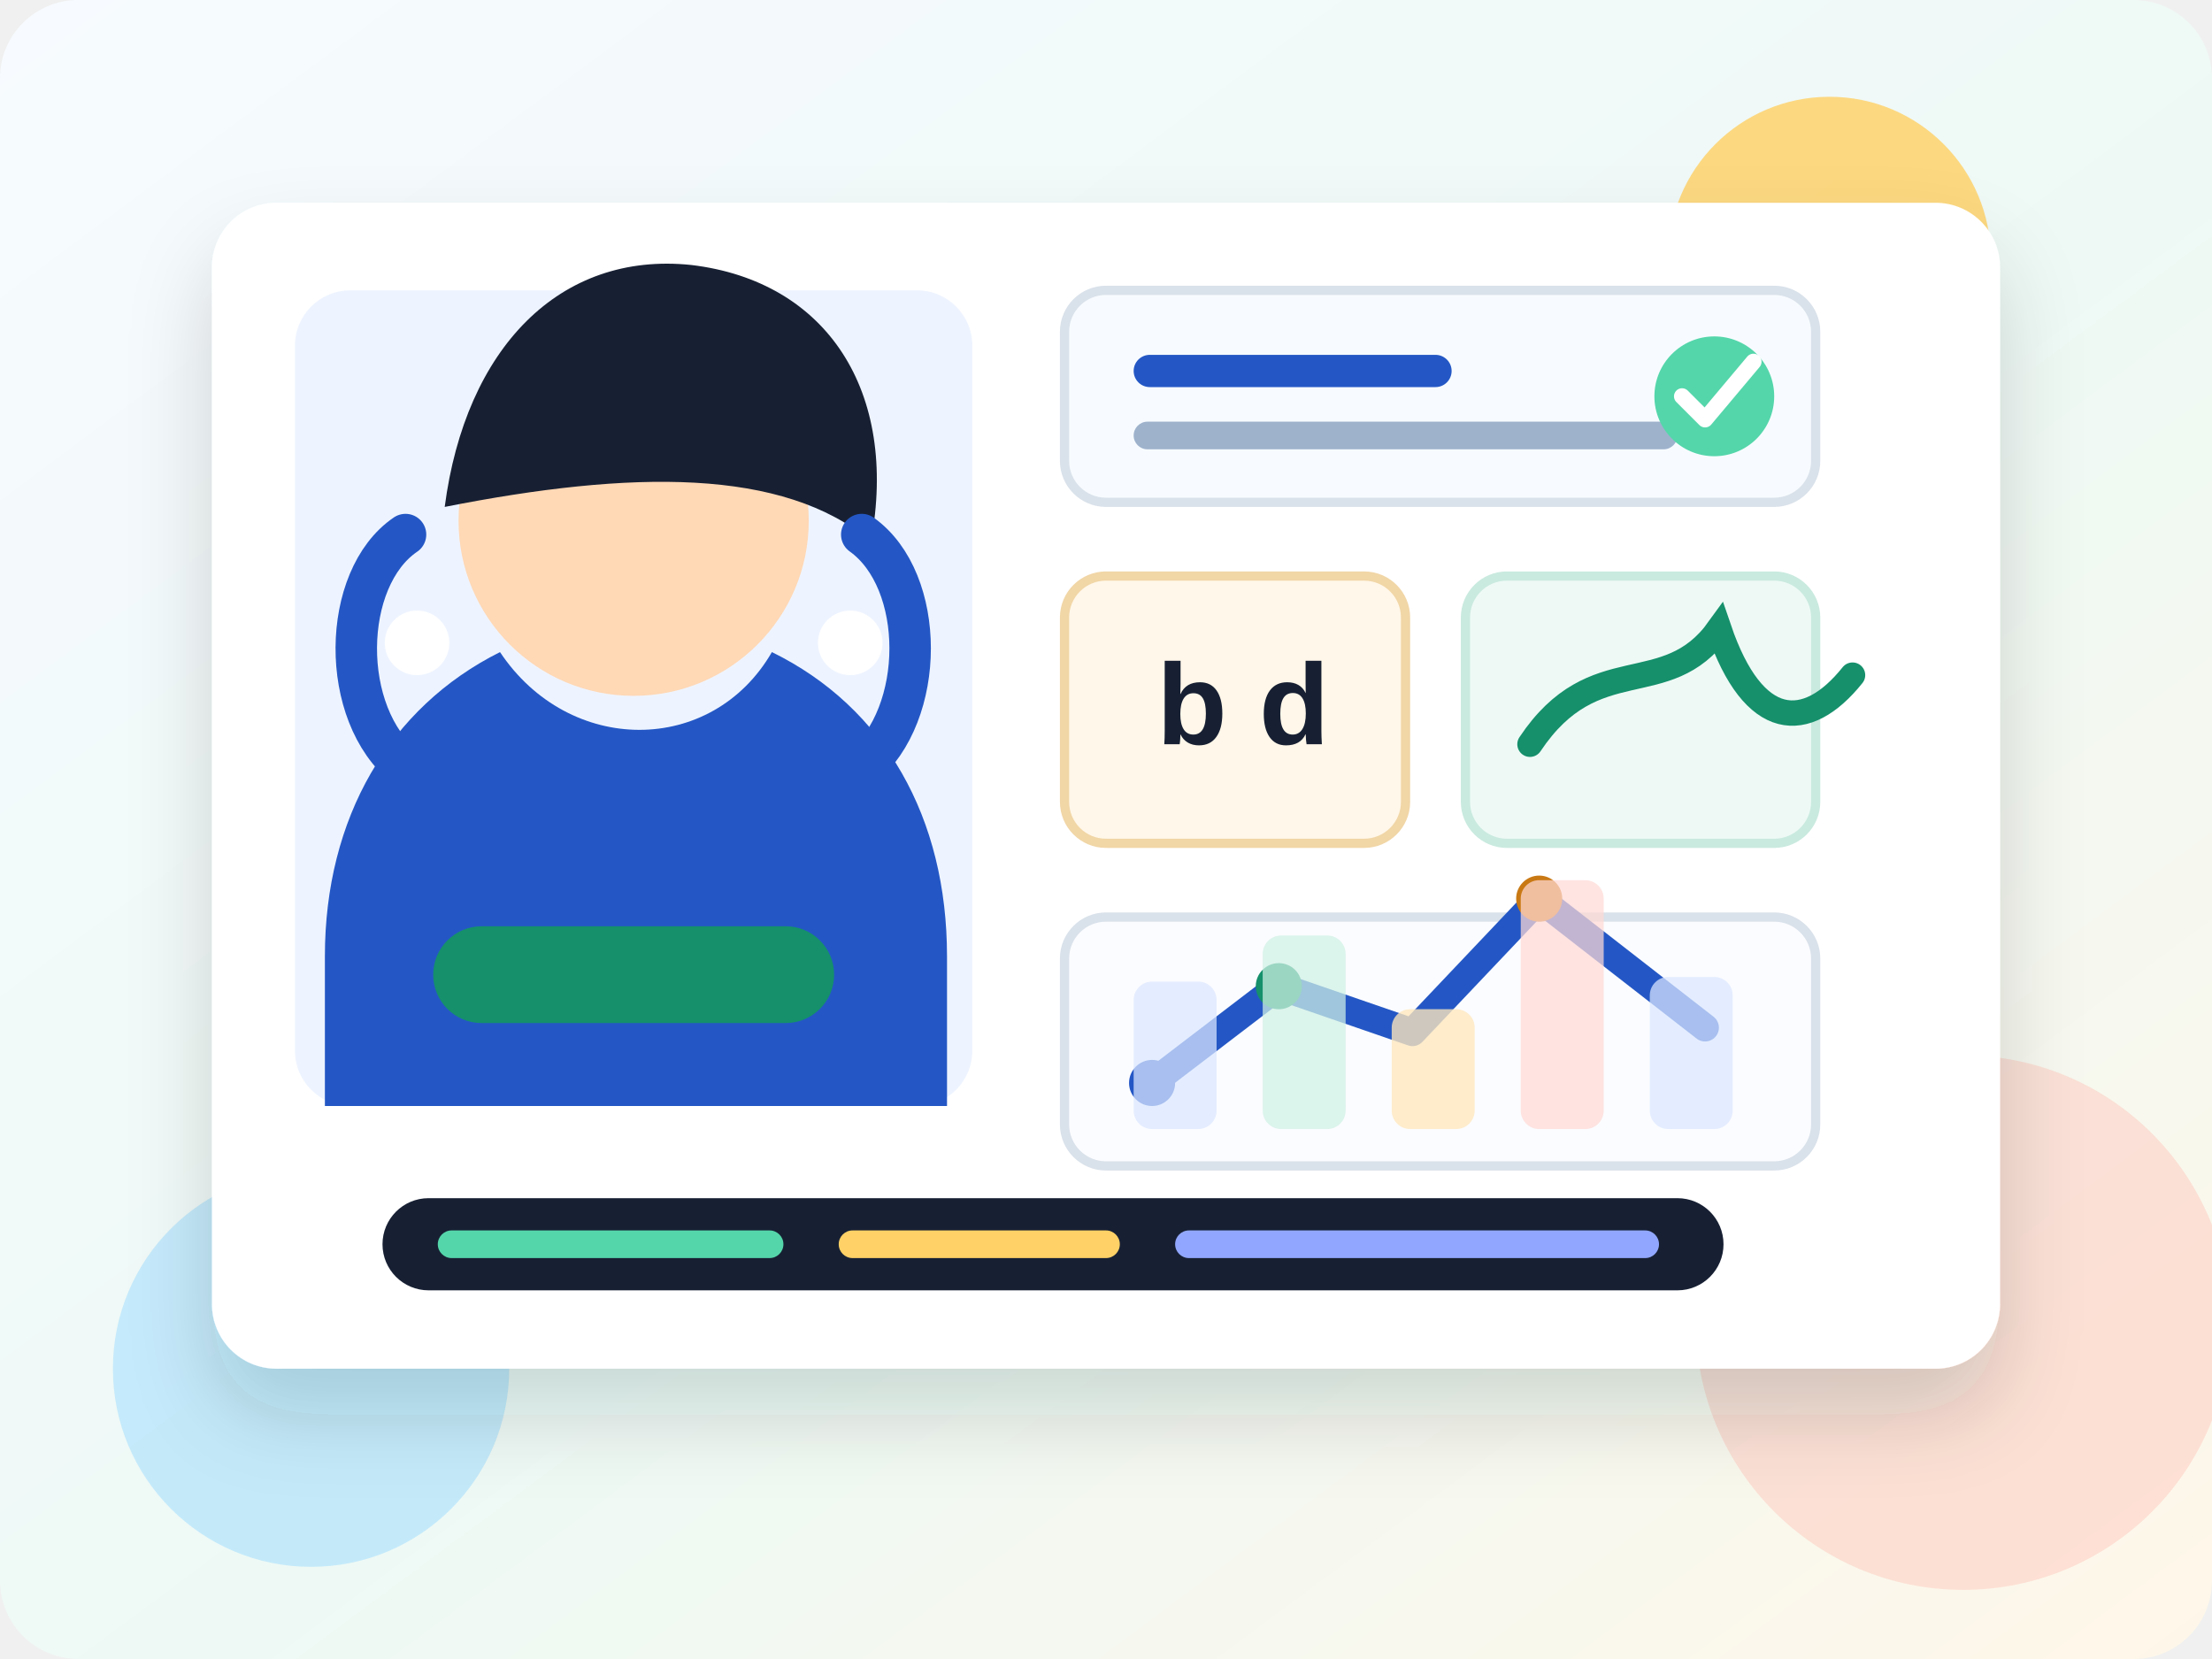
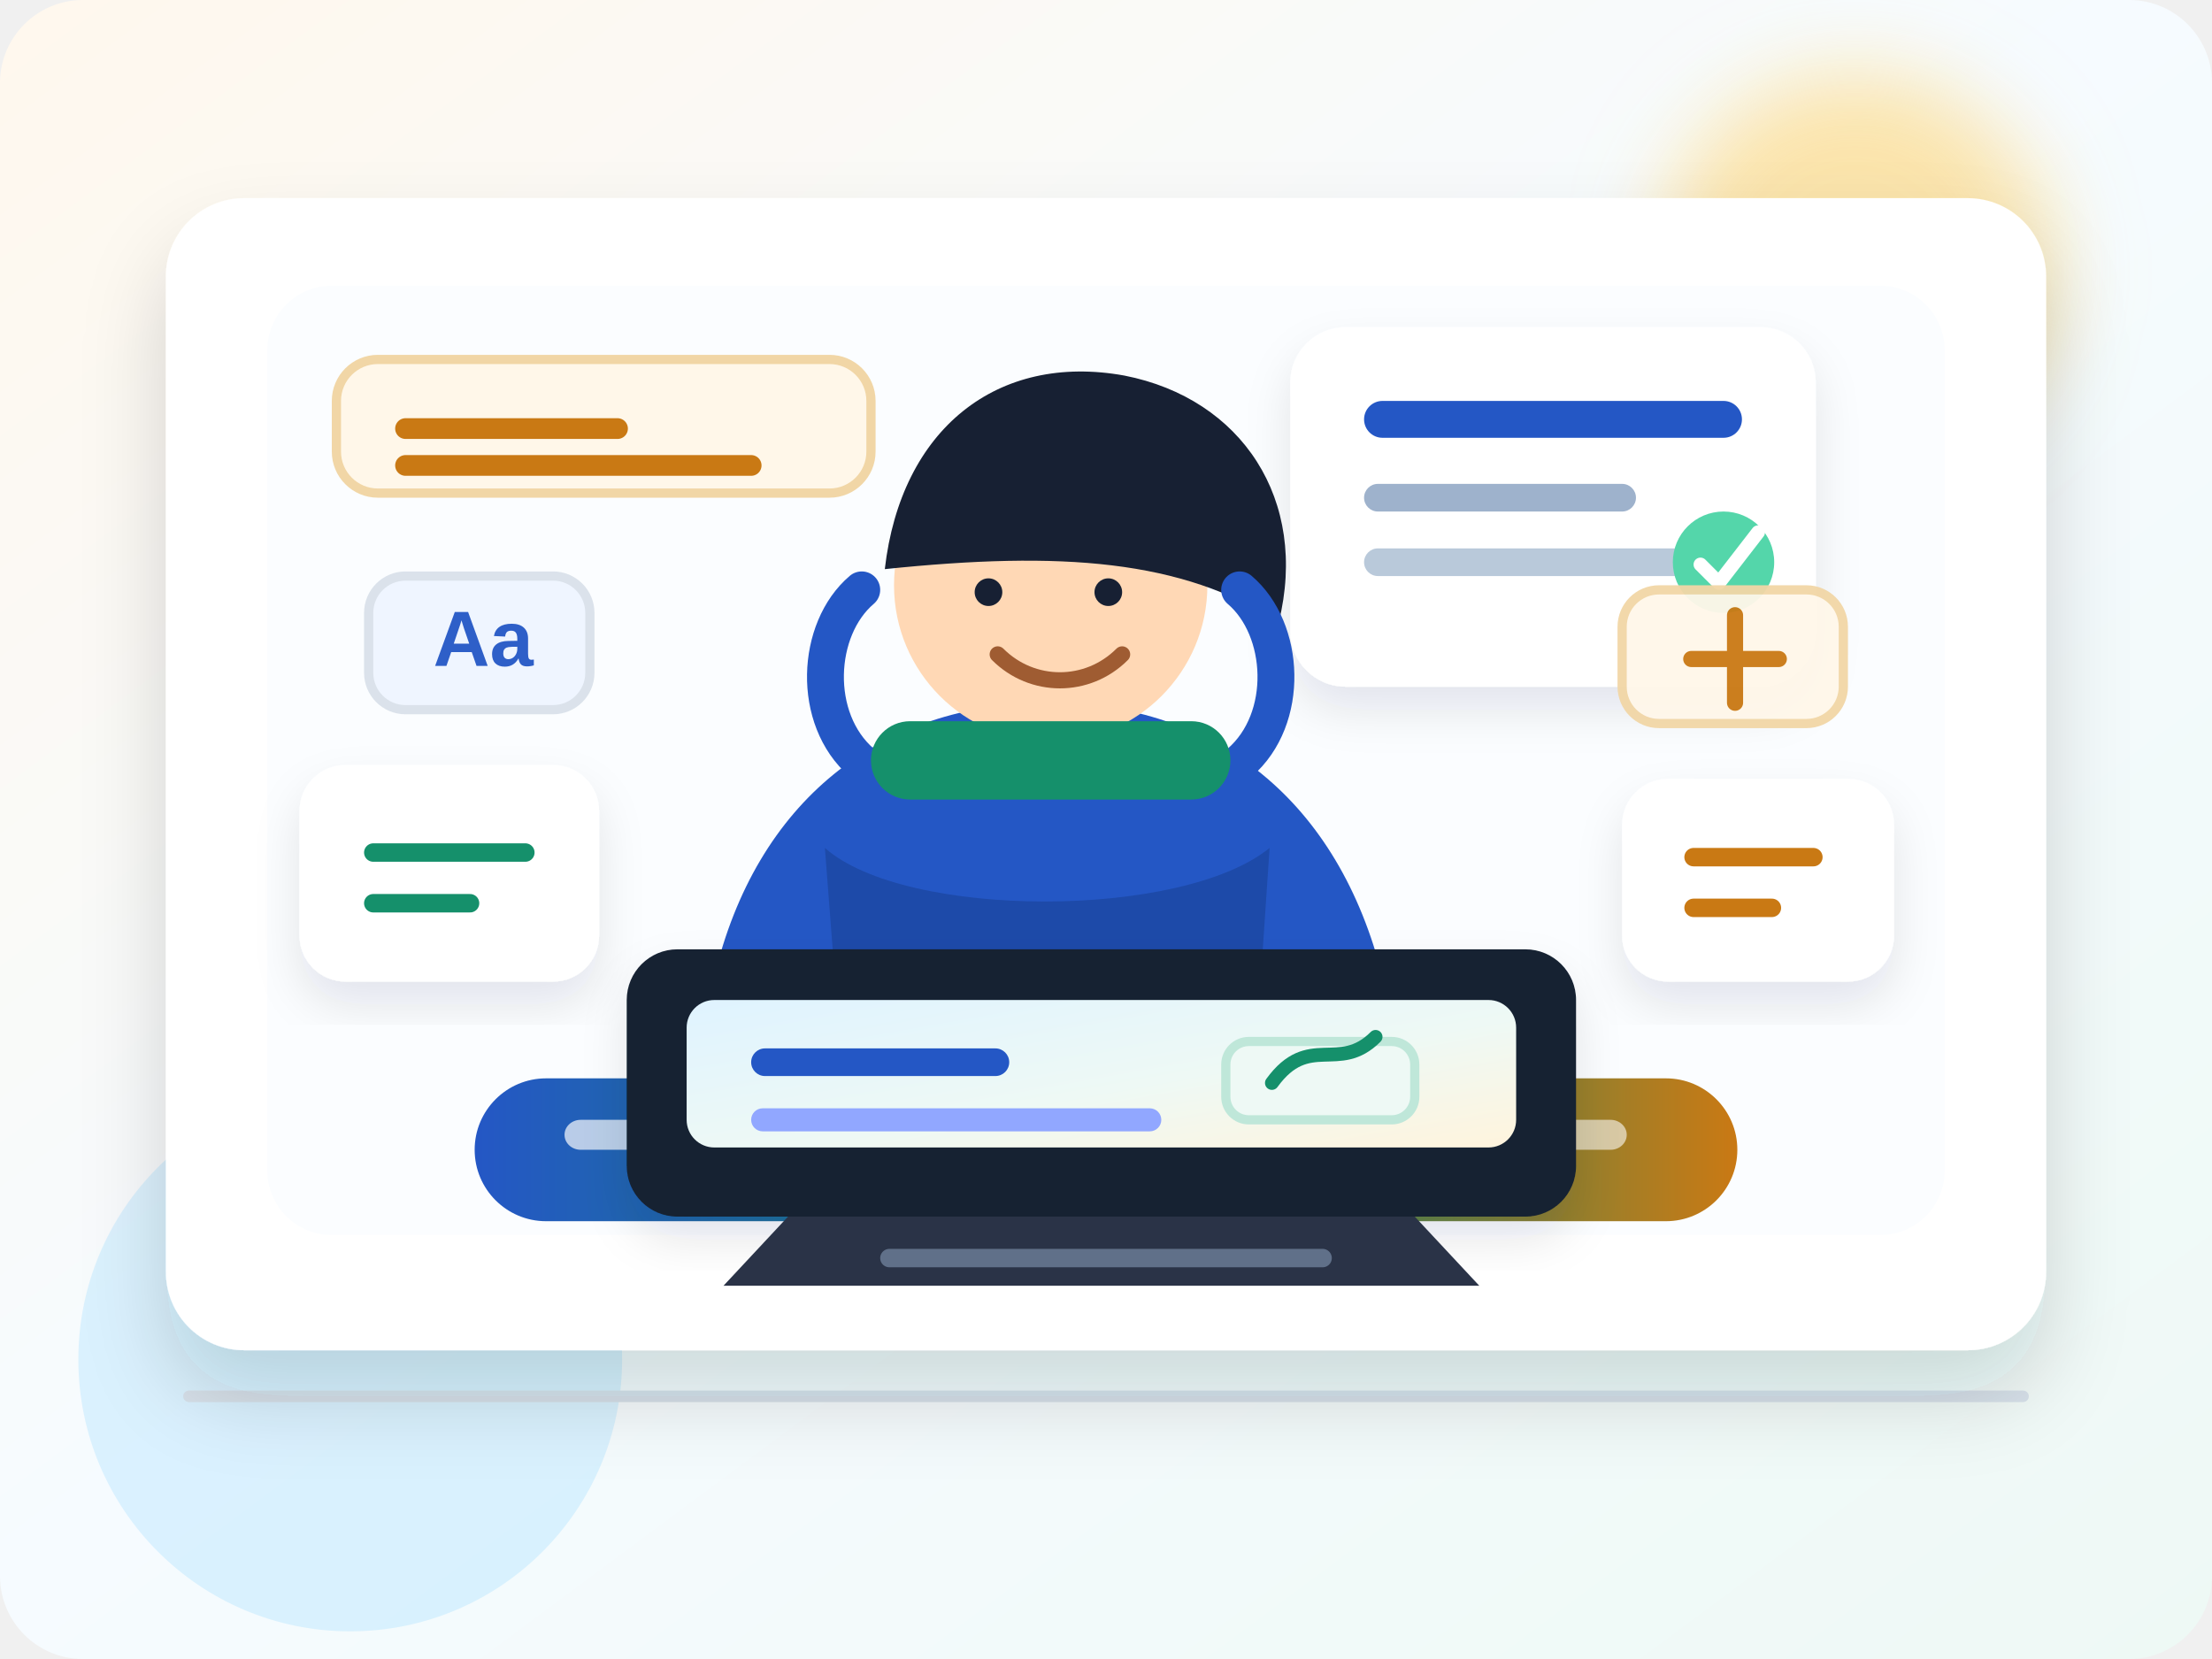
- <svg xmlns="http://www.w3.org/2000/svg" viewBox="0 0 960 720" role="img" aria-label="Student assessment dashboard with focus, reading, and learning support">
+ <svg xmlns="http://www.w3.org/2000/svg" viewBox="0 0 960 720" role="img" aria-label="Calm student studying at a desk with a laptop in a warm modern study space">
  <defs>
-     <linearGradient id="wall" x1="0" y1="0" x2="1" y2="1">
-       <stop offset="0" stop-color="#f7fbff" />
-       <stop offset="0.55" stop-color="#eef9f5" />
-       <stop offset="1" stop-color="#fff7e9" />
+     <linearGradient id="room" x1="0" y1="0" x2="1" y2="1">
+       <stop offset="0" stop-color="#fff8ed" />
+       <stop offset="0.48" stop-color="#f6fbff" />
+       <stop offset="1" stop-color="#eef9f5" />
    </linearGradient>
-     <filter id="shadow" x="-20%" y="-20%" width="140%" height="140%">
+     <linearGradient id="desk" x1="0" y1="0" x2="1" y2="0">
+       <stop offset="0" stop-color="#2457c5" />
+       <stop offset="0.55" stop-color="#15906b" />
+       <stop offset="1" stop-color="#c97914" />
+     </linearGradient>
+     <linearGradient id="screenGlow" x1="0" y1="0" x2="1" y2="1">
+       <stop offset="0" stop-color="#dff3ff" />
+       <stop offset="0.56" stop-color="#eef9f5" />
+       <stop offset="1" stop-color="#fff4dd" />
+     </linearGradient>
+     <filter id="softShadow" x="-20%" y="-20%" width="140%" height="140%">
      <feDropShadow dx="0" dy="20" stdDeviation="18" flood-color="#172033" flood-opacity="0.16" />
    </filter>
+     <filter id="cardShadow" x="-20%" y="-20%" width="140%" height="140%">
+       <feDropShadow dx="0" dy="10" stdDeviation="10" flood-color="#172033" flood-opacity="0.1" />
+     </filter>
+     <filter id="warmGlow" x="-40%" y="-40%" width="180%" height="180%">
+       <feGaussianBlur stdDeviation="18" />
+     </filter>
  </defs>
-   <rect width="960" height="720" rx="34" fill="url(#wall)" />
-   <circle cx="794" cy="112" r="70" fill="#ffd166" opacity="0.82" />
-   <circle cx="135" cy="594" r="86" fill="#91d7ff" opacity="0.45" />
-   <circle cx="852" cy="574" r="116" fill="#ffb3a7" opacity="0.34" />
-   <g filter="url(#shadow)">
-     <rect x="92" y="88" width="776" height="506" rx="28" fill="#ffffff" />
+   <rect width="960" height="720" rx="36" fill="url(#room)" />
+   <circle cx="805" cy="118" r="86" fill="#ffd166" opacity="0.55" filter="url(#warmGlow)" />
+   <circle cx="152" cy="590" r="118" fill="#91d7ff" opacity="0.28" />
+   <path d="M82 606h796" stroke="#d7e1ea" stroke-width="5" stroke-linecap="round" />
+   <g filter="url(#softShadow)">
+     <rect x="72" y="86" width="816" height="500" rx="34" fill="#ffffff" />
  </g>
-   <rect x="128" y="126" width="294" height="354" rx="24" fill="#eef4ff" />
-   <circle cx="275" cy="226" r="76" fill="#ffd8b5" />
-   <path d="M193 220c9-69 50-111 107-105 59 7 90 55 78 120-38-32-104-31-185-15z" fill="#172033" />
-   <path d="M217 283c30 45 92 45 118 0 49 24 76 72 76 132v65H141v-65c0-60 28-108 76-132z" fill="#2457c5" />
-   <rect x="188" y="402" width="174" height="42" rx="21" fill="#15906b" />
-   <path d="M176 232c-28 19-29 78 0 101M374 232c28 20 28 78 0 101" fill="none" stroke="#2457c5" stroke-width="18" stroke-linecap="round" />
-   <circle cx="181" cy="279" r="14" fill="#ffffff" />
-   <circle cx="369" cy="279" r="14" fill="#ffffff" />
-   <rect x="462" y="126" width="326" height="92" rx="18" fill="#f7fbff" stroke="#d9e1ea" stroke-width="4" />
-   <rect x="492" y="154" width="138" height="14" rx="7" fill="#2457c5" />
-   <rect x="492" y="183" width="236" height="12" rx="6" fill="#9eb2cc" />
-   <circle cx="744" cy="172" r="26" fill="#54d6aa" />
-   <path d="M730 172l10 10 21-25" fill="none" stroke="#ffffff" stroke-width="7" stroke-linecap="round" stroke-linejoin="round" />
-   <rect x="462" y="250" width="148" height="116" rx="18" fill="#fff7e9" stroke="#f1d6a6" stroke-width="4" />
-   <text x="502" y="323" font-family="Segoe UI, Arial, sans-serif" font-size="50" font-weight="800" fill="#172033">b d</text>
-   <rect x="636" y="250" width="152" height="116" rx="18" fill="#eef9f5" stroke="#c9eadf" stroke-width="4" />
-   <path d="M664 323c28-42 59-18 82-50 15 44 38 45 58 20" fill="none" stroke="#15906b" stroke-width="11" stroke-linecap="round" />
-   <rect x="462" y="398" width="326" height="108" rx="18" fill="#fbfcff" stroke="#d9e1ea" stroke-width="4" />
-   <path d="M500 470l55-42 58 20 55-58 72 56" fill="none" stroke="#2457c5" stroke-width="12" stroke-linecap="round" stroke-linejoin="round" />
-   <circle cx="500" cy="470" r="10" fill="#2457c5" />
-   <circle cx="555" cy="428" r="10" fill="#15906b" />
-   <circle cx="668" cy="390" r="10" fill="#c97914" />
-   <rect x="492" y="426" width="36" height="64" rx="8" fill="#dbe7ff" opacity="0.72" />
-   <rect x="548" y="406" width="36" height="84" rx="8" fill="#cff1e4" opacity="0.72" />
-   <rect x="604" y="438" width="36" height="52" rx="8" fill="#ffe8bd" opacity="0.78" />
-   <rect x="660" y="382" width="36" height="108" rx="8" fill="#ffd9d5" opacity="0.72" />
-   <rect x="716" y="424" width="36" height="66" rx="8" fill="#dbe7ff" opacity="0.72" />
-   <rect x="166" y="520" width="582" height="40" rx="20" fill="#172033" />
-   <rect x="190" y="534" width="150" height="12" rx="6" fill="#54d6aa" />
-   <rect x="364" y="534" width="122" height="12" rx="6" fill="#ffd166" />
-   <rect x="510" y="534" width="210" height="12" rx="6" fill="#91a7ff" />
+   <rect x="116" y="124" width="728" height="412" rx="28" fill="#fbfdff" />
+   <rect x="146" y="156" width="232" height="58" rx="18" fill="#fff7e9" stroke="#f1d6a6" stroke-width="4" />
+   <path d="M176 186h92M176 202h150" stroke="#c97914" stroke-width="9" stroke-linecap="round" />
+   <g filter="url(#cardShadow)">
+     <rect x="560" y="142" width="228" height="156" rx="24" fill="#ffffff" />
+   </g>
+   <rect x="592" y="174" width="164" height="16" rx="8" fill="#2457c5" />
+   <rect x="592" y="210" width="118" height="12" rx="6" fill="#9eb2cc" />
+   <rect x="592" y="238" width="142" height="12" rx="6" fill="#b9c9da" />
+   <circle cx="748" cy="244" r="22" fill="#54d6aa" />
+   <path d="M738 245l8 8 17-22" fill="none" stroke="#ffffff" stroke-width="6" stroke-linecap="round" stroke-linejoin="round" />
+   <g transform="translate(0 12)">
+     <rect x="206" y="456" width="548" height="62" rx="31" fill="url(#desk)" />
+     <rect x="245" y="474" width="122" height="13" rx="7" fill="#ffffff" opacity="0.68" />
+     <rect x="610" y="474" width="96" height="13" rx="7" fill="#ffffff" opacity="0.58" />
+   </g>
+   <g transform="translate(288 206)">
+     <path d="M22 218c18-76 72-119 145-119s126 43 145 119v63H22z" fill="#2457c5" />
+     <path d="M70 162c35 31 155 31 193 0l-7 104H78z" fill="#183f91" opacity="0.55" />
+     <circle cx="168" cy="48" r="68" fill="#ffd8b5" />
+     <path d="M96 41c7-61 49-94 104-84 51 10 80 54 67 107-42-27-94-31-171-23z" fill="#172033" />
+     <circle cx="141" cy="51" r="6" fill="#172033" />
+     <circle cx="193" cy="51" r="6" fill="#172033" />
+     <path d="M145 78c15 15 39 15 54 0" fill="none" stroke="#9f5c32" stroke-width="7" stroke-linecap="round" />
+     <path d="M86 50c-20 17-22 56 0 75M250 50c20 17 22 56 0 75" fill="none" stroke="#2457c5" stroke-width="16" stroke-linecap="round" />
+     <rect x="90" y="107" width="156" height="34" rx="17" fill="#15906b" />
+   </g>
+   <g filter="url(#cardShadow)">
+     <rect x="272" y="412" width="412" height="116" rx="22" fill="#172033" />
+   </g>
+   <rect x="298" y="434" width="360" height="64" rx="12" fill="url(#screenGlow)" />
+   <rect x="326" y="455" width="112" height="12" rx="6" fill="#2457c5" />
+   <rect x="326" y="481" width="178" height="10" rx="5" fill="#91a7ff" />
+   <rect x="532" y="452" width="82" height="34" rx="10" fill="#eef9f5" stroke="#bfe7d9" stroke-width="4" />
+   <path d="M552 470c16-22 29-4 45-20" fill="none" stroke="#15906b" stroke-width="6" stroke-linecap="round" />
+   <path d="M342 528h272l28 30H314z" fill="#2a3347" />
+   <path d="M386 546h188" stroke="#607089" stroke-width="8" stroke-linecap="round" />
+   <g filter="url(#cardShadow)">
+     <rect x="130" y="332" width="130" height="94" rx="20" fill="#ffffff" />
+     <rect x="704" y="338" width="118" height="88" rx="20" fill="#ffffff" />
+   </g>
+   <path d="M162 370h66M162 392h42" stroke="#15906b" stroke-width="8" stroke-linecap="round" />
+   <path d="M735 372h52M735 394h34" stroke="#c97914" stroke-width="8" stroke-linecap="round" />
+   <g opacity="0.95">
+     <rect x="160" y="250" width="96" height="58" rx="16" fill="#eef4ff" stroke="#d9e1ea" stroke-width="4" />
+     <text x="188" y="289" font-family="Segoe UI, Arial, sans-serif" font-size="34" font-weight="800" fill="#2457c5">Aa</text>
+     <rect x="704" y="256" width="96" height="58" rx="16" fill="#fff7e9" stroke="#f1d6a6" stroke-width="4" />
+     <path d="M734 286h38M753 267v38" stroke="#c97914" stroke-width="7" stroke-linecap="round" />
+   </g>
</svg>
